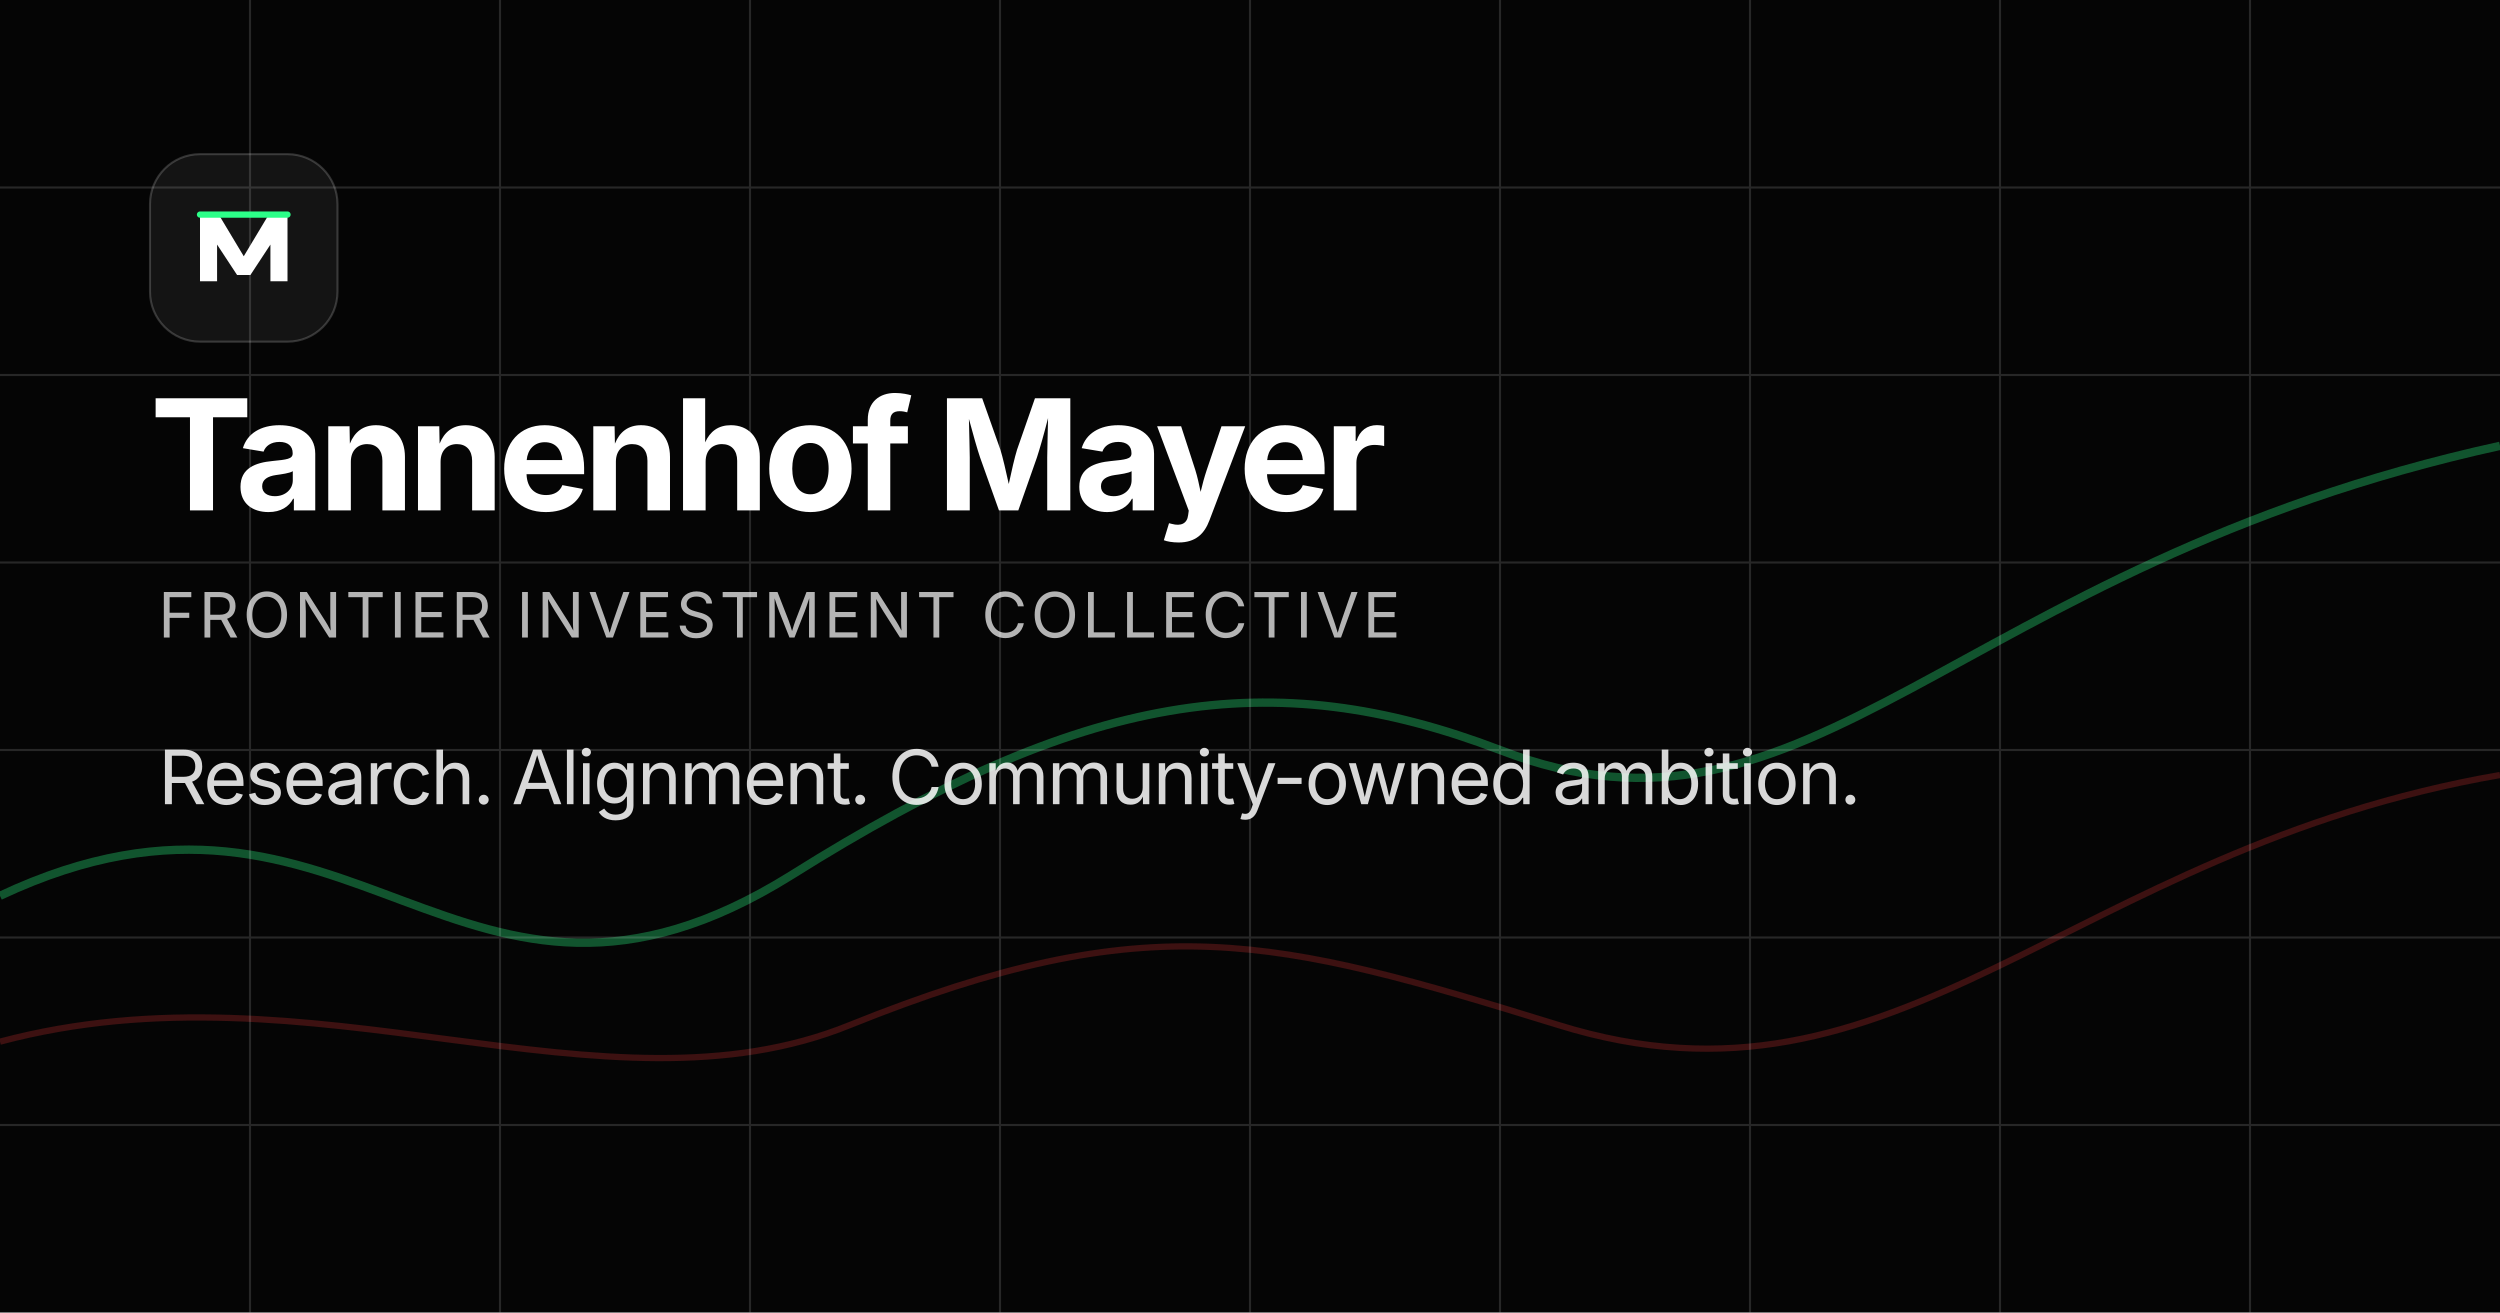
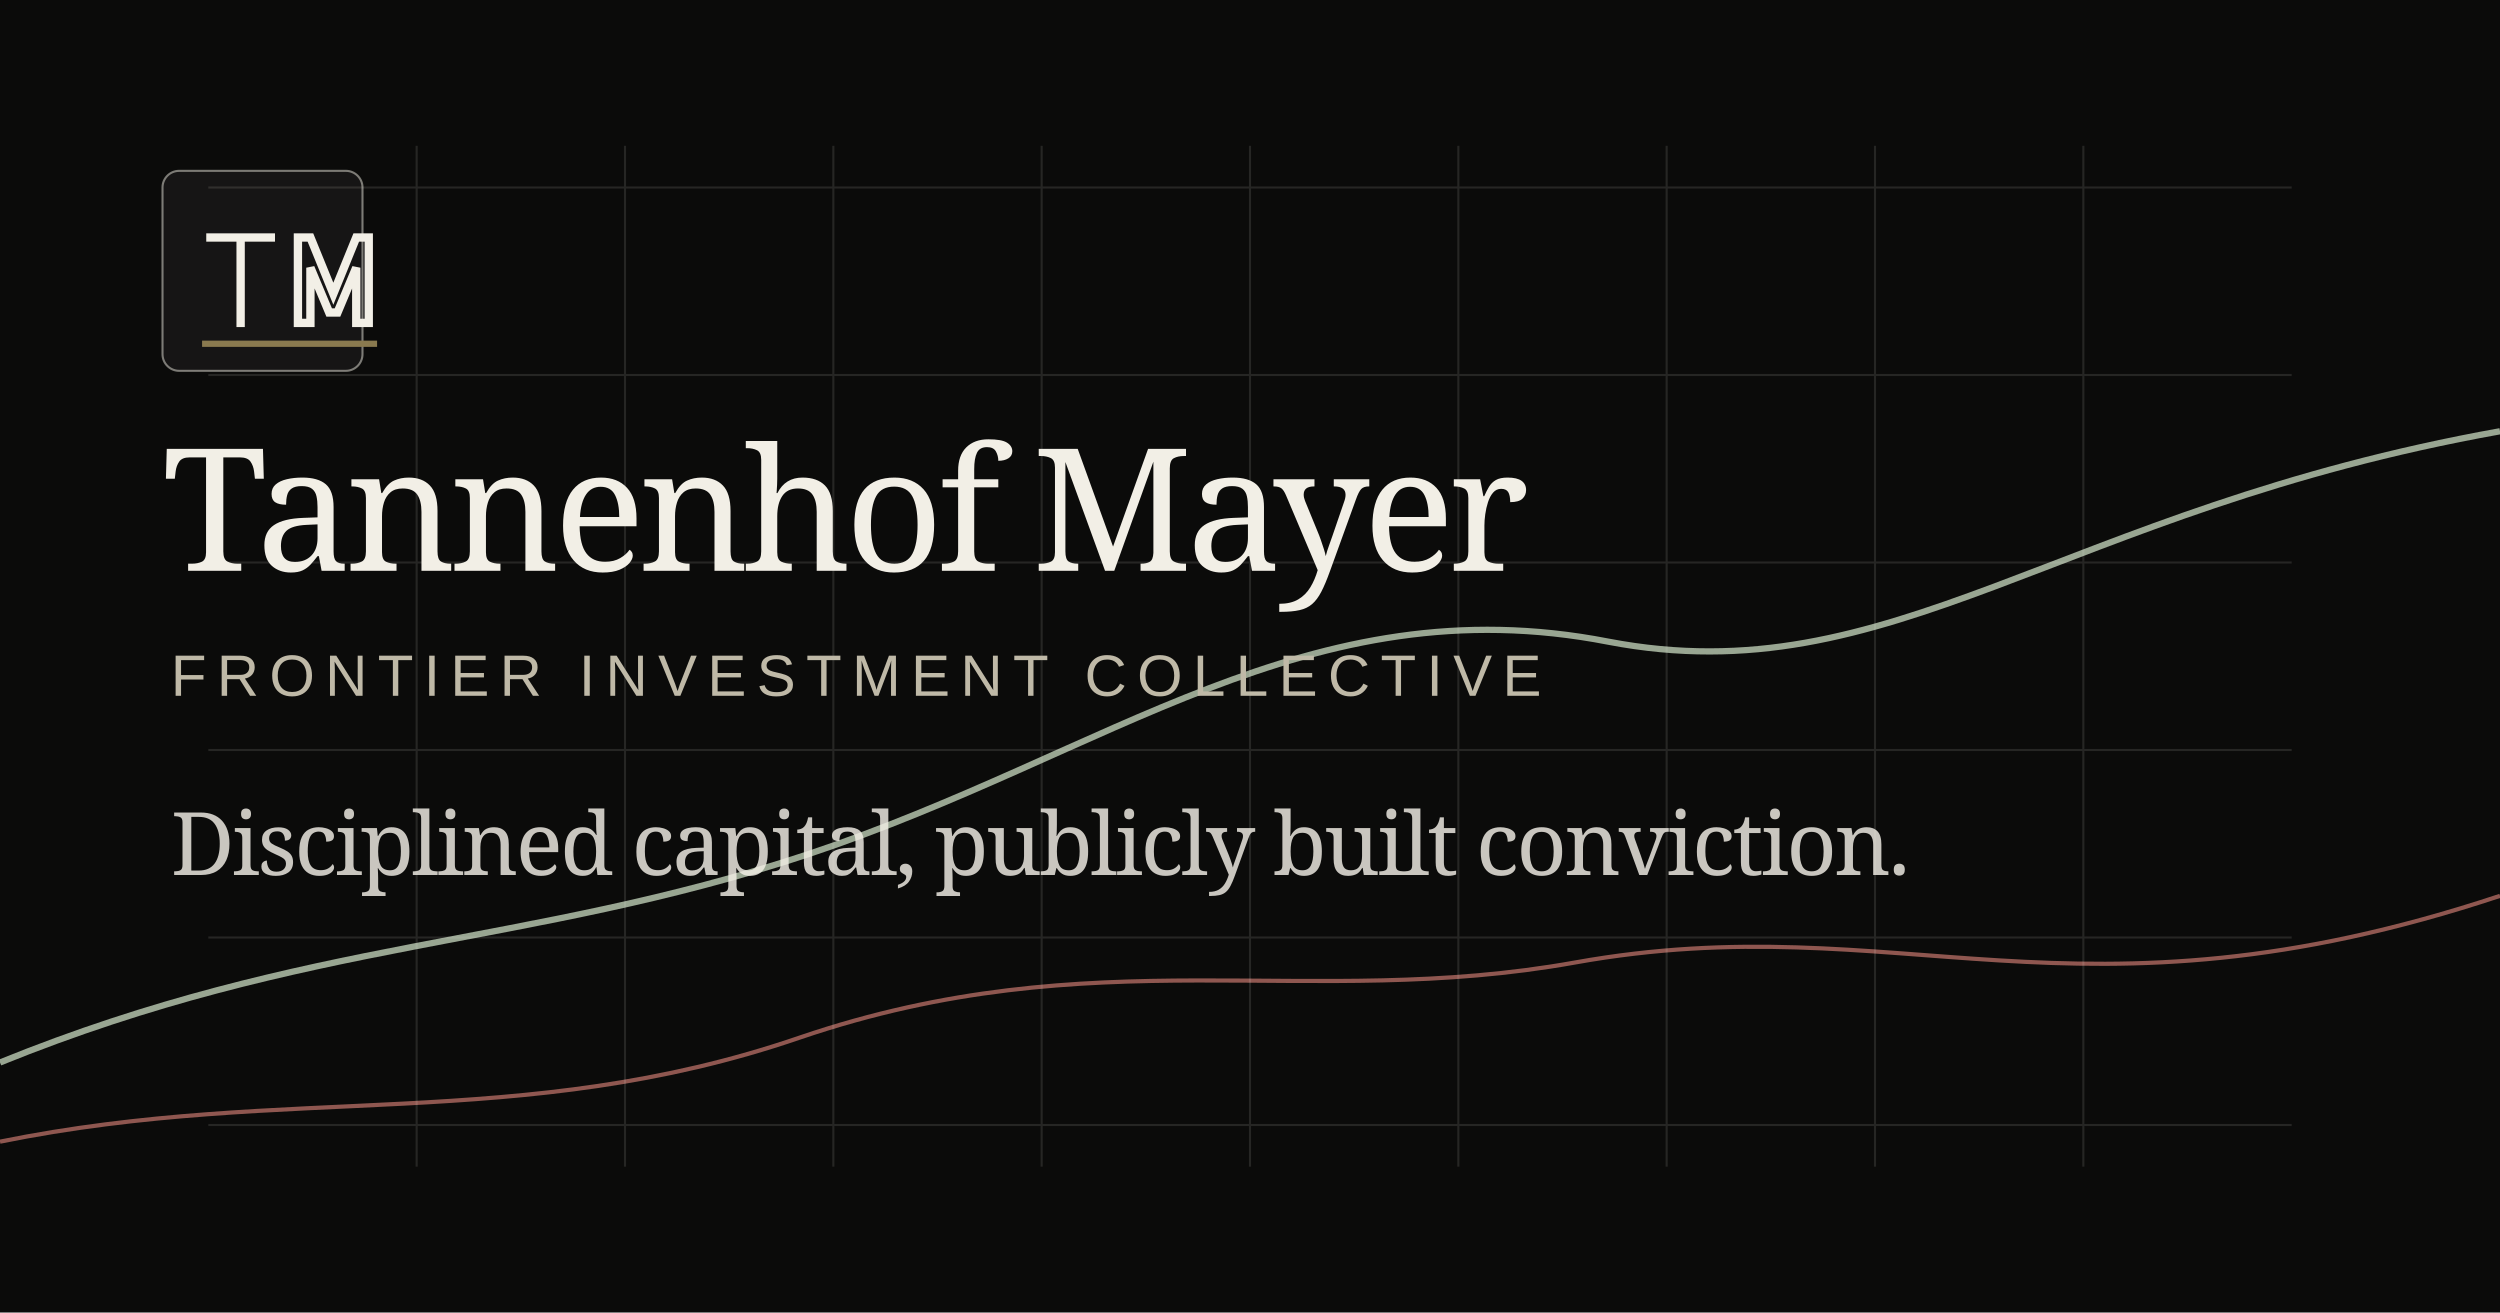
<svg xmlns="http://www.w3.org/2000/svg" width="1200" height="630" viewBox="0 0 1200 630" fill="none">
-   <rect width="1200" height="630" fill="#050505" />
-   <g opacity="0.32">
-     <path d="M0 430C170 350 220 520 380 420C520 332 610 318 720 360C870 418 936 272 1200 214" stroke="#2CFF88" stroke-width="4" />
-     <path d="M0 500C150 460 290 540 408 492C552 434 612 450 748 492C912 543 992 408 1200 372" stroke="#FF3B3B" stroke-width="3" opacity="0.7" />
+   <rect width="1200" height="630" fill="#0B0B0A" />
+   <path d="M0 510C148 450 252 455 388 410C532 362 628 280 772 308C908 334 988 245 1200 207" stroke="#B8C8B0" stroke-width="3" opacity="0.82" />
+   <path d="M0 548C138 520 250 544 384 498C525 450 628 485 756 462C912 434 995 498 1200 430" stroke="#C2756B" stroke-width="2" opacity="0.72" />
+   <g opacity="0.12">
+     <path d="M100 90H1100M100 180H1100M100 270H1100M100 360H1100M100 450H1100M100 540H1100" stroke="#F2EFE6" />
+     <path d="M200 70V560M300 70V560M400 70V560M500 70V560M600 70V560M700 70V560M800 70V560M900 70V560M1000 70V560" stroke="#F2EFE6" />
  </g>
-   <g opacity="0.14">
-     <path d="M0 90H1200M0 180H1200M0 270H1200M0 360H1200M0 450H1200M0 540H1200" stroke="white" />
-     <path d="M120 0V630M240 0V630M360 0V630M480 0V630M600 0V630M720 0V630M840 0V630M960 0V630M1080 0V630" stroke="white" />
-   </g>
-   <rect x="72" y="74" width="90" height="90" rx="24" fill="white" fill-opacity="0.06" stroke="white" stroke-opacity="0.18" />
-   <path d="M96 135V103H105L117 123L129 103H138V135H129.8V117.4L120.2 132H113.8L104.2 117.4V135H96Z" fill="white" />
-   <path d="M96 103H138" stroke="#2CFF88" stroke-width="3" stroke-linecap="round" />
-   <text x="72" y="245" fill="white" font-family="Inter, Arial, sans-serif" font-size="74" font-weight="700" letter-spacing="-3">Tannenhof Mayer</text>
-   <text x="76" y="306" fill="white" fill-opacity="0.7" font-family="Inter, Arial, sans-serif" font-size="30" letter-spacing="1.8">FRONTIER INVESTMENT COLLECTIVE</text>
-   <text x="76" y="386" fill="white" fill-opacity="0.84" font-family="Inter, Arial, sans-serif" font-size="36" letter-spacing="-1">Research. Alignment. Community-owned ambition.</text>
+   <rect x="78" y="82" width="96" height="96" rx="8" fill="#F2EFE6" fill-opacity="0.05" stroke="#F2EFE6" stroke-opacity="0.48" />
+   <path d="M101 114H130M115.5 114V155M143 155V114H149L160 141L171 114H177V155H171V128.5L162 150H158L149 128.5V155H143Z" stroke="#F2EFE6" stroke-width="4" stroke-linecap="square" />
+   <path d="M97 165H181" stroke="#8A7A4F" stroke-width="3" />
+   <text x="78" y="274" fill="#F2EFE6" font-family="Georgia, serif" font-size="82" letter-spacing="-3">Tannenhof Mayer</text>
+   <text x="82" y="334" fill="#BFB9A7" font-family="Arial, sans-serif" font-size="28" letter-spacing="5">FRONTIER INVESTMENT COLLECTIVE</text>
+   <text x="82" y="420" fill="#F2EFE6" fill-opacity="0.82" font-family="Georgia, serif" font-size="42" letter-spacing="-1.2">Disciplined capital, publicly built conviction.</text>
</svg>
